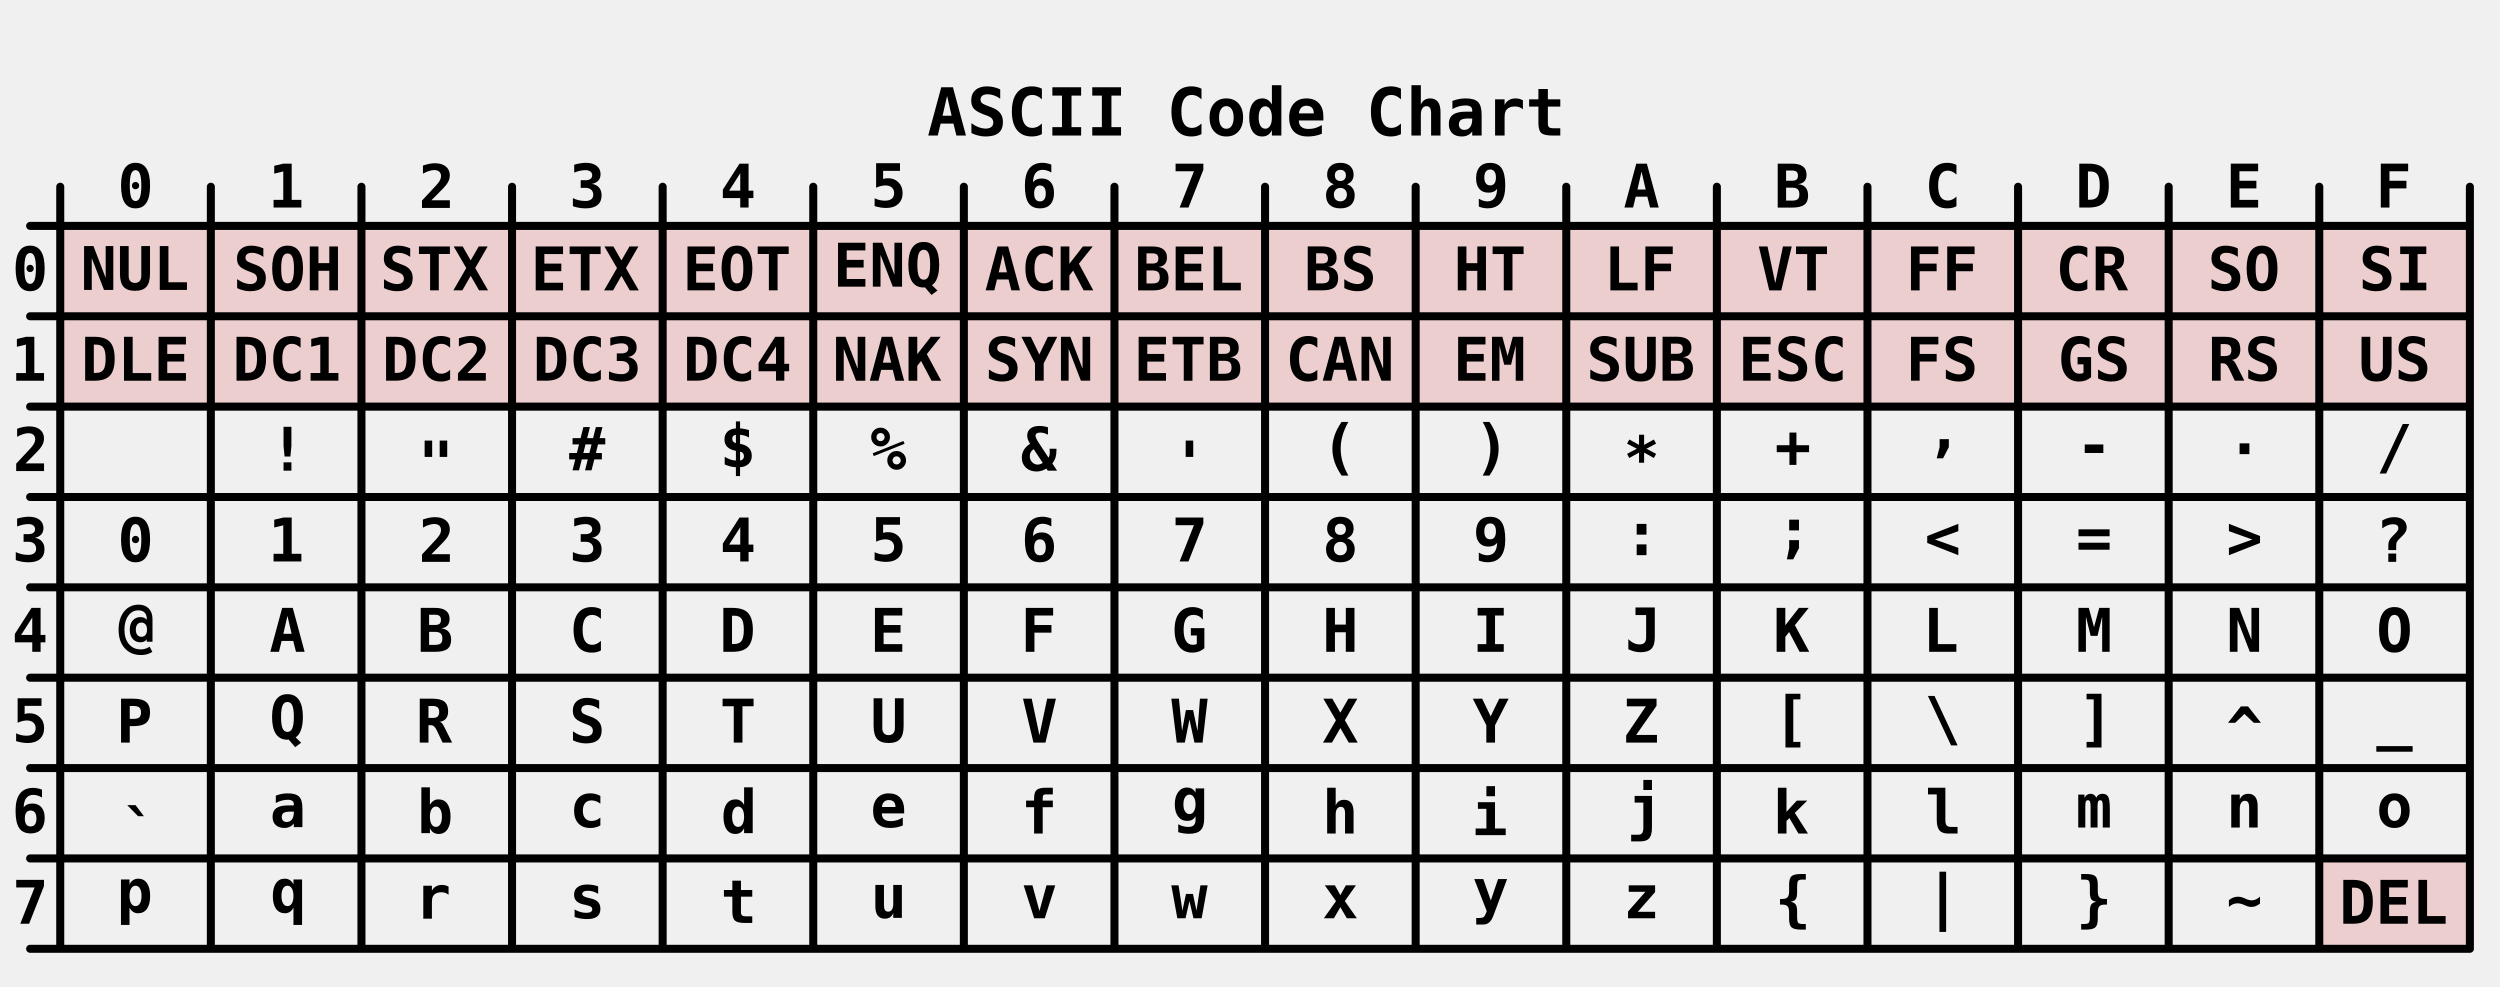
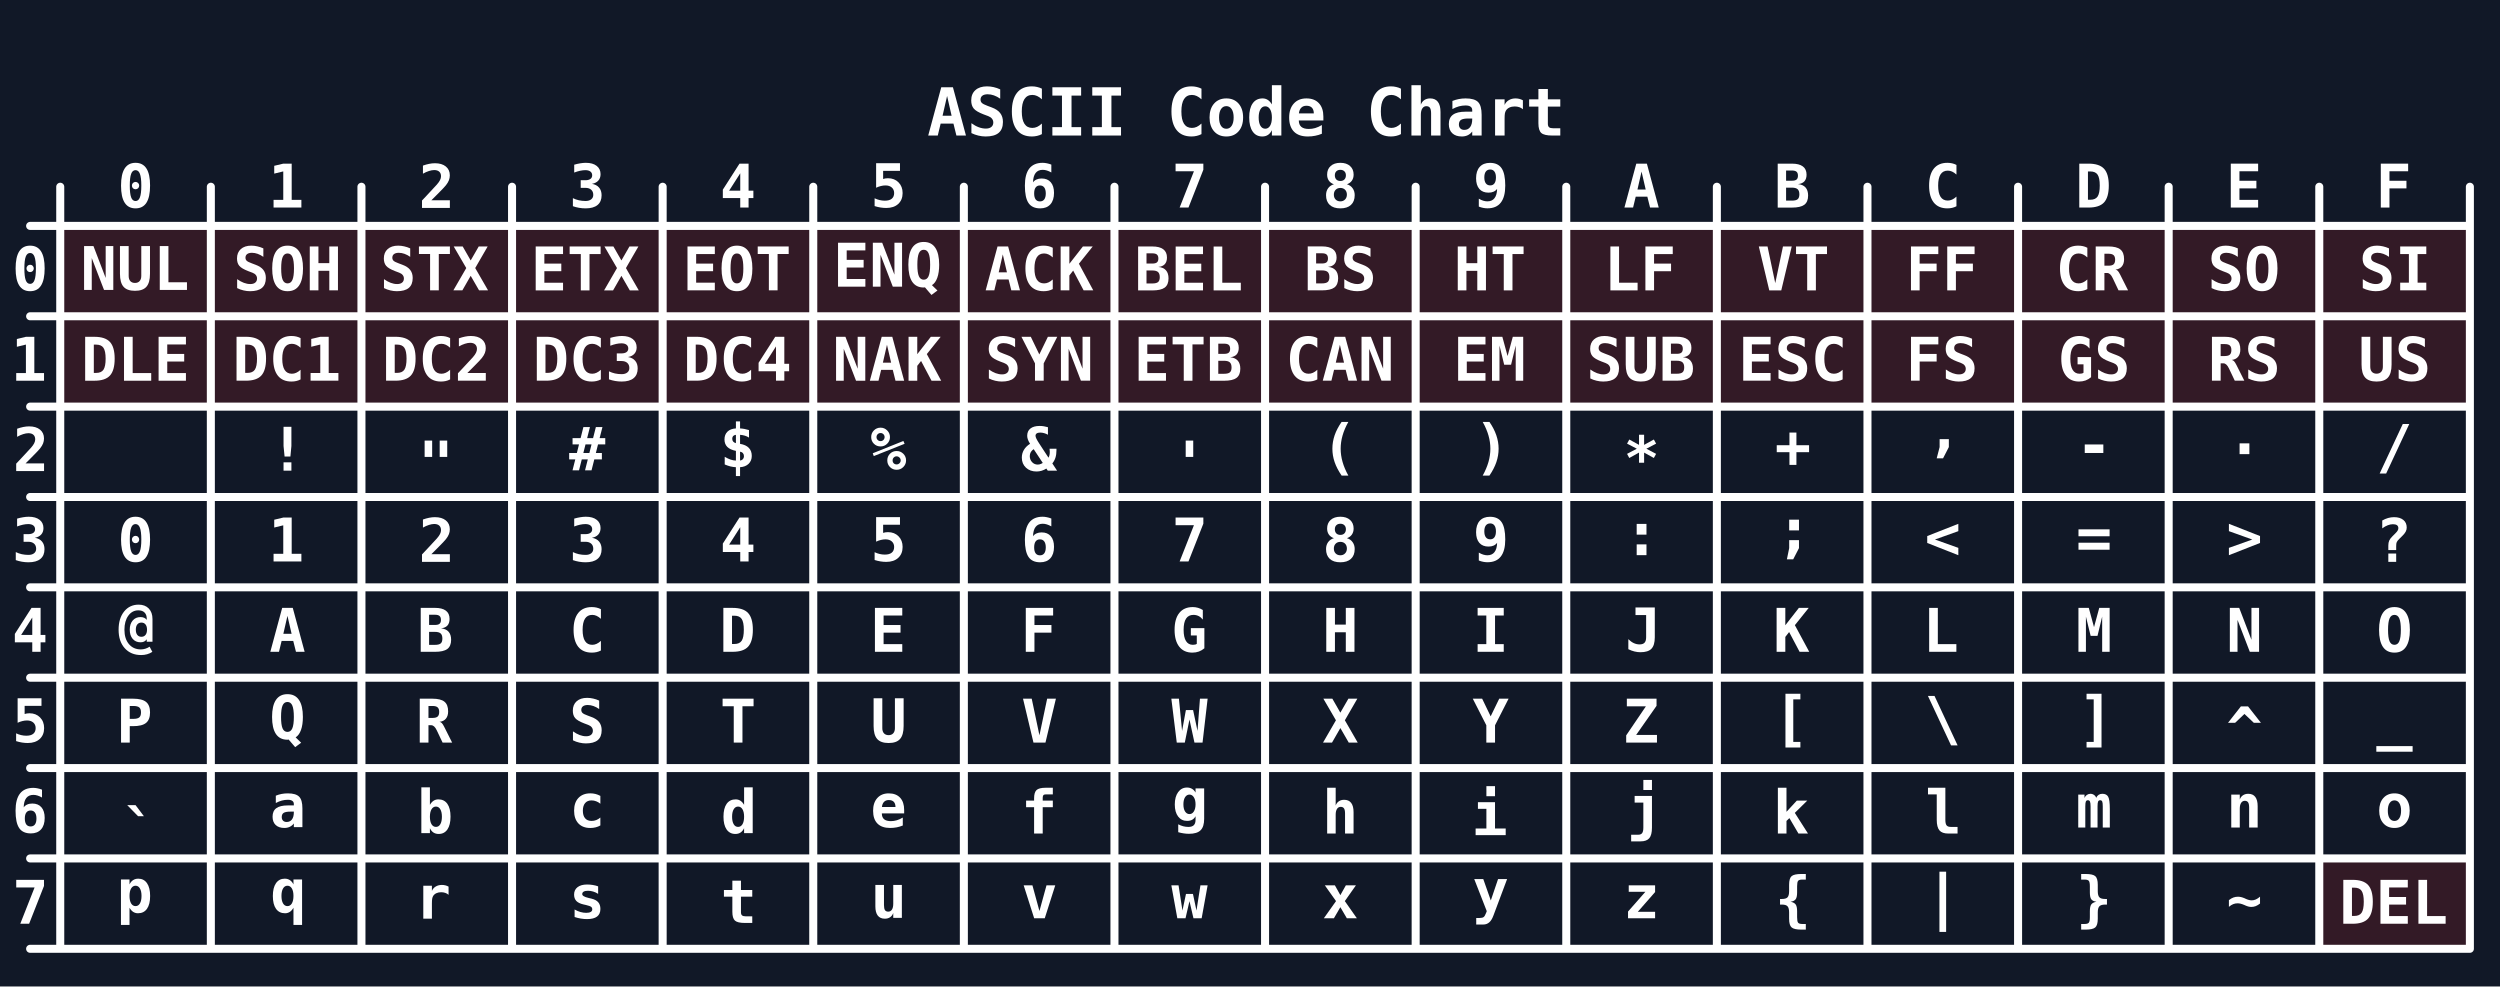
<svg xmlns="http://www.w3.org/2000/svg" version="1.0" width="830" height="327.5" id="svg2">
  <defs id="defs4">
    </defs>
-   <text id="text10" style="font-size:22px;font-style:normal;font-variant:normal;font-weight:bold;font-stretch:normal;text-align:center;line-height:125%;writing-mode:lr-tb;text-anchor:middle;fill:#000000;fill-opacity:1;stroke:none;font-family:DejaVu Sans Mono;-inkscape-font-specification:DejaVu Sans Mono Bold" y="45" x="413.768">ASCII Code Chart</text>
-   <g style="font-size:20px;font-style:normal;font-variant:normal;font-weight:normal;font-stretch:normal;text-anchor:middle;fill:#000000;fill-opacity:1;stroke:none;font-family:DejaVu Sans" id="g3917">
+   <rect id="background" width="830" height="327.5" x="0" y="0" fill="#111827" />
+   <text id="text10" style="font-size:22px;font-style:normal;font-variant:normal;font-weight:bold;font-stretch:normal;text-align:center;line-height:125%;writing-mode:lr-tb;text-anchor:middle;fill:#ffffff;fill-opacity:1;stroke:none;font-family:DejaVu Sans Mono;-inkscape-font-specification:DejaVu Sans Mono Bold" y="45" x="413.768">ASCII Code Chart</text>
+   <g style="font-size:20px;font-style:normal;font-variant:normal;font-weight:normal;font-stretch:normal;text-anchor:middle;fill:#ffffff;fill-opacity:1;stroke:none;font-family:DejaVu Sans" id="g3917">
    <rect style="font-size:20px;font-style:normal;font-variant:normal;font-weight:bold;font-stretch:normal;text-align:center;line-height:125%;writing-mode:lr-tb;text-anchor:middle;opacity:0.169;fill:#da2525;fill-opacity:1;fill-rule:evenodd;stroke:none;font-family:DejaVu Sans Mono;-inkscape-font-specification:DejaVu Sans Mono Bold" id="rect3912" width="50.046" height="30.028" x="769.944" y="284.383" rx="0.164" ry="0.164" />
    <rect style="font-size:20px;font-style:normal;font-variant:normal;font-weight:bold;font-stretch:normal;text-align:center;line-height:125%;writing-mode:lr-tb;text-anchor:middle;opacity:0.169;fill:#da2525;fill-opacity:1;fill-rule:evenodd;stroke:none;font-family:DejaVu Sans Mono;-inkscape-font-specification:DejaVu Sans Mono Bold" id="rect3138" width="800.742" height="59.286" x="19.249" y="74.958" rx="0.164" ry="0.164" />
-     <path d="m 20,62 0,253 M 70,62 70,315 m 50,-253 0,253 m 50,-253 0,253 m 50,-253 0,253 m 50,-253 0,253 m 50,-253 0,253 m 50,-253 0,253 m 50,-253 0,253 m 50,-253 0,253 m 50,-253 0,253 m 50,-253 0,253 m 50,-253 0,253 m 50,-253 0,253 m 50,-253 0,253 m 50,-253 0,253 m 50,-253 0,253 M 10,75 820,75 m -810,30 810,0 m -810,30 810,0 m -810,30 810,0 m -810,30 810,0 m -810,30 810,0 m -810,30 810,0 m -810,30 810,0 m -810,30 810,0" style="font-size:20px;font-style:normal;font-variant:normal;font-weight:bold;font-stretch:normal;text-align:center;line-height:125%;writing-mode:lr-tb;text-anchor:middle;fill:none;stroke:#000000;stroke-width:2pt;stroke-linecap:round;stroke-linejoin:miter;stroke-opacity:1;font-family:DejaVu Sans Mono;-inkscape-font-specification:DejaVu Sans Mono Bold" id="path6" />
+     <path d="m 20,62 0,253 M 70,62 70,315 m 50,-253 0,253 m 50,-253 0,253 m 50,-253 0,253 m 50,-253 0,253 m 50,-253 0,253 m 50,-253 0,253 m 50,-253 0,253 m 50,-253 0,253 m 50,-253 0,253 m 50,-253 0,253 m 50,-253 0,253 m 50,-253 0,253 m 50,-253 0,253 m 50,-253 0,253 m 50,-253 0,253 M 10,75 820,75 m -810,30 810,0 m -810,30 810,0 m -810,30 810,0 m -810,30 810,0 m -810,30 810,0 m -810,30 810,0 m -810,30 810,0 m -810,30 810,0" style="font-size:20px;font-style:normal;font-variant:normal;font-weight:bold;font-stretch:normal;text-align:center;line-height:125%;writing-mode:lr-tb;text-anchor:middle;fill:none;stroke:#ffffff;stroke-width:2pt;stroke-linecap:round;stroke-linejoin:miter;stroke-opacity:1;font-family:DejaVu Sans Mono;-inkscape-font-specification:DejaVu Sans Mono Bold" id="path6" />
    <text x="45" y="68.9" style="font-size:20px;font-style:normal;font-variant:normal;font-weight:bold;font-stretch:normal;text-align:center;line-height:125%;writing-mode:lr-tb;text-anchor:middle;font-family:DejaVu Sans Mono;-inkscape-font-specification:DejaVu Sans Mono Bold" id="text12">0</text>
    <text x="95" y="68.91" style="font-size:20px;font-style:normal;font-variant:normal;font-weight:bold;font-stretch:normal;text-align:center;line-height:125%;writing-mode:lr-tb;text-anchor:middle;font-family:DejaVu Sans Mono;-inkscape-font-specification:DejaVu Sans Mono Bold" id="text14">1</text>
    <text x="145" y="69.042" style="font-size:20px;font-style:normal;font-variant:normal;font-weight:bold;font-stretch:normal;text-align:center;line-height:125%;writing-mode:lr-tb;text-anchor:middle;font-family:DejaVu Sans Mono;-inkscape-font-specification:DejaVu Sans Mono Bold" id="text16">2</text>
    <text x="195" y="68.9" style="font-size:20px;font-style:normal;font-variant:normal;font-weight:bold;font-stretch:normal;text-align:center;line-height:125%;writing-mode:lr-tb;text-anchor:middle;font-family:DejaVu Sans Mono;-inkscape-font-specification:DejaVu Sans Mono Bold" id="text18">3</text>
    <text x="245" y="68.91" style="font-size:20px;font-style:normal;font-variant:normal;font-weight:bold;font-stretch:normal;text-align:center;line-height:125%;writing-mode:lr-tb;text-anchor:middle;font-family:DejaVu Sans Mono;-inkscape-font-specification:DejaVu Sans Mono Bold" id="text20">4</text>
    <text x="295" y="68.768" style="font-size:20px;font-style:normal;font-variant:normal;font-weight:bold;font-stretch:normal;text-align:center;line-height:125%;writing-mode:lr-tb;text-anchor:middle;font-family:DejaVu Sans Mono;-inkscape-font-specification:DejaVu Sans Mono Bold" id="text22">5</text>
    <text x="345" y="68.88" style="font-size:20px;font-style:normal;font-variant:normal;font-weight:bold;font-stretch:normal;text-align:center;line-height:125%;writing-mode:lr-tb;text-anchor:middle;font-family:DejaVu Sans Mono;-inkscape-font-specification:DejaVu Sans Mono Bold" id="text24">6</text>
    <text x="395" y="68.91" style="font-size:20px;font-style:normal;font-variant:normal;font-weight:bold;font-stretch:normal;text-align:center;line-height:125%;writing-mode:lr-tb;text-anchor:middle;font-family:DejaVu Sans Mono;-inkscape-font-specification:DejaVu Sans Mono Bold" id="text26">7</text>
    <text x="445" y="68.9" style="font-size:20px;font-style:normal;font-variant:normal;font-weight:bold;font-stretch:normal;text-align:center;line-height:125%;writing-mode:lr-tb;text-anchor:middle;font-family:DejaVu Sans Mono;-inkscape-font-specification:DejaVu Sans Mono Bold" id="text28">8</text>
    <text x="495" y="68.788" style="font-size:20px;font-style:normal;font-variant:normal;font-weight:bold;font-stretch:normal;text-align:center;line-height:125%;writing-mode:lr-tb;text-anchor:middle;font-family:DejaVu Sans Mono;-inkscape-font-specification:DejaVu Sans Mono Bold" id="text30">9</text>
    <text x="545" y="68.91" style="font-size:20px;font-style:normal;font-variant:normal;font-weight:bold;font-stretch:normal;text-align:center;line-height:125%;writing-mode:lr-tb;text-anchor:middle;font-family:DejaVu Sans Mono;-inkscape-font-specification:DejaVu Sans Mono Bold" id="text32">A</text>
    <text x="595" y="68.92" style="font-size:20px;font-style:normal;font-variant:normal;font-weight:bold;font-stretch:normal;text-align:center;line-height:125%;writing-mode:lr-tb;text-anchor:middle;font-family:DejaVu Sans Mono;-inkscape-font-specification:DejaVu Sans Mono Bold" id="text34">B</text>
    <text x="645" y="68.9" style="font-size:20px;font-style:normal;font-variant:normal;font-weight:bold;font-stretch:normal;text-align:center;line-height:125%;writing-mode:lr-tb;text-anchor:middle;font-family:DejaVu Sans Mono;-inkscape-font-specification:DejaVu Sans Mono Bold" id="text36">C</text>
    <text x="695" y="68.91" style="font-size:20px;font-style:normal;font-variant:normal;font-weight:bold;font-stretch:normal;text-align:center;line-height:125%;writing-mode:lr-tb;text-anchor:middle;font-family:DejaVu Sans Mono;-inkscape-font-specification:DejaVu Sans Mono Bold" id="text38">D</text>
    <text x="745" y="68.91" style="font-size:20px;font-style:normal;font-variant:normal;font-weight:bold;font-stretch:normal;text-align:center;line-height:125%;writing-mode:lr-tb;text-anchor:middle;font-family:DejaVu Sans Mono;-inkscape-font-specification:DejaVu Sans Mono Bold" id="text40">E</text>
    <text x="794.665" y="68.91" style="font-size:20px;font-style:normal;font-variant:normal;font-weight:bold;font-stretch:normal;text-align:center;line-height:125%;writing-mode:lr-tb;text-anchor:middle;font-family:DejaVu Sans Mono;-inkscape-font-specification:DejaVu Sans Mono Bold" id="text42">F</text>
    <text x="10" y="96.4" style="font-size:20px;font-style:normal;font-variant:normal;font-weight:bold;font-stretch:normal;text-align:center;line-height:125%;writing-mode:lr-tb;text-anchor:middle;font-family:DejaVu Sans Mono;-inkscape-font-specification:DejaVu Sans Mono Bold" id="text44">0</text>
    <text x="9.561" y="126.4" style="font-size:20px;font-style:normal;font-variant:normal;font-weight:bold;font-stretch:normal;text-align:center;line-height:125%;writing-mode:lr-tb;text-anchor:middle;font-family:DejaVu Sans Mono;-inkscape-font-specification:DejaVu Sans Mono Bold" id="text46">1</text>
    <text x="10.269" y="156.4" style="font-size:20px;font-style:normal;font-variant:normal;font-weight:bold;font-stretch:normal;text-align:center;line-height:125%;writing-mode:lr-tb;text-anchor:middle;font-family:DejaVu Sans Mono;-inkscape-font-specification:DejaVu Sans Mono Bold" id="text48">2</text>
    <text x="10.039" y="186.4" style="font-size:20px;font-style:normal;font-variant:normal;font-weight:bold;font-stretch:normal;text-align:center;line-height:125%;writing-mode:lr-tb;text-anchor:middle;font-family:DejaVu Sans Mono;-inkscape-font-specification:DejaVu Sans Mono Bold" id="text50">3</text>
    <text x="9.951" y="216.4" style="font-size:20px;font-style:normal;font-variant:normal;font-weight:bold;font-stretch:normal;text-align:center;line-height:125%;writing-mode:lr-tb;text-anchor:middle;font-family:DejaVu Sans Mono;-inkscape-font-specification:DejaVu Sans Mono Bold" id="text52">4</text>
    <text x="9.98" y="246.4" style="font-size:20px;font-style:normal;font-variant:normal;font-weight:bold;font-stretch:normal;text-align:center;line-height:125%;writing-mode:lr-tb;text-anchor:middle;font-family:DejaVu Sans Mono;-inkscape-font-specification:DejaVu Sans Mono Bold" id="text54">5</text>
    <text x="9.902" y="276.4" style="font-size:20px;font-style:normal;font-variant:normal;font-weight:bold;font-stretch:normal;text-align:center;line-height:125%;writing-mode:lr-tb;text-anchor:middle;font-family:DejaVu Sans Mono;-inkscape-font-specification:DejaVu Sans Mono Bold" id="text56">6</text>
    <text x="10.093" y="306.687" style="font-size:20px;font-style:normal;font-variant:normal;font-weight:bold;font-stretch:normal;text-align:center;line-height:125%;writing-mode:lr-tb;text-anchor:middle;font-family:DejaVu Sans Mono;-inkscape-font-specification:DejaVu Sans Mono Bold" id="text58">7</text>
    <text x="44.819" y="96.268" id="text60" style="font-size:20px;font-style:normal;font-variant:normal;font-weight:bold;font-stretch:normal;text-align:center;line-height:125%;writing-mode:lr-tb;text-anchor:middle;font-family:DejaVu Sans Mono;-inkscape-font-specification:DejaVu Sans Mono Bold">NUL</text>
    <text x="95.479" y="96.4" id="text62" style="font-size:20px;font-style:normal;font-variant:normal;font-weight:bold;font-stretch:normal;text-align:center;line-height:125%;writing-mode:lr-tb;text-anchor:middle;font-family:DejaVu Sans Mono;-inkscape-font-specification:DejaVu Sans Mono Bold">SOH</text>
    <text x="144.233" y="96.4" id="text64" style="font-size:20px;font-style:normal;font-variant:normal;font-weight:bold;font-stretch:normal;text-align:center;line-height:125%;writing-mode:lr-tb;text-anchor:middle;font-family:DejaVu Sans Mono;-inkscape-font-specification:DejaVu Sans Mono Bold">STX</text>
    <text x="194.272" y="96.41" id="text66" style="font-size:20px;font-style:normal;font-variant:normal;font-weight:bold;font-stretch:normal;text-align:center;line-height:125%;writing-mode:lr-tb;text-anchor:middle;font-family:DejaVu Sans Mono;-inkscape-font-specification:DejaVu Sans Mono Bold">ETX</text>
    <text x="244.668" y="96.4" id="text68" style="font-size:20px;font-style:normal;font-variant:normal;font-weight:bold;font-stretch:normal;text-align:center;line-height:125%;writing-mode:lr-tb;text-anchor:middle;font-family:DejaVu Sans Mono;-inkscape-font-specification:DejaVu Sans Mono Bold">EOT</text>
    <text x="294.648" y="95.17" id="text70" style="font-size:20px;font-style:normal;font-variant:normal;font-weight:bold;font-stretch:normal;text-align:center;line-height:125%;writing-mode:lr-tb;text-anchor:middle;font-family:DejaVu Sans Mono;-inkscape-font-specification:DejaVu Sans Mono Bold">ENQ</text>
    <text x="344.976" y="96.4" id="text72" style="font-size:20px;font-style:normal;font-variant:normal;font-weight:bold;font-stretch:normal;text-align:center;line-height:125%;writing-mode:lr-tb;text-anchor:middle;font-family:DejaVu Sans Mono;-inkscape-font-specification:DejaVu Sans Mono Bold">ACK</text>
    <text x="394.697" y="96.42" id="text74" style="font-size:20px;font-style:normal;font-variant:normal;font-weight:bold;font-stretch:normal;text-align:center;line-height:125%;writing-mode:lr-tb;text-anchor:middle;font-family:DejaVu Sans Mono;-inkscape-font-specification:DejaVu Sans Mono Bold">BEL</text>
    <text x="444.99" y="96.4" id="text76" style="font-size:20px;font-style:normal;font-variant:normal;font-weight:bold;font-stretch:normal;text-align:center;line-height:125%;writing-mode:lr-tb;text-anchor:middle;font-family:DejaVu Sans Mono;-inkscape-font-specification:DejaVu Sans Mono Bold">BS</text>
    <text x="494.673" y="96.41" id="text78" style="font-size:20px;font-style:normal;font-variant:normal;font-weight:bold;font-stretch:normal;text-align:center;line-height:125%;writing-mode:lr-tb;text-anchor:middle;font-family:DejaVu Sans Mono;-inkscape-font-specification:DejaVu Sans Mono Bold">HT</text>
    <text x="544.492" y="96.41" id="text80" style="font-size:20px;font-style:normal;font-variant:normal;font-weight:bold;font-stretch:normal;text-align:center;line-height:125%;writing-mode:lr-tb;text-anchor:middle;font-family:DejaVu Sans Mono;-inkscape-font-specification:DejaVu Sans Mono Bold">LF</text>
    <text x="595.41" y="96.41" id="text82" style="font-size:20px;font-style:normal;font-variant:normal;font-weight:bold;font-stretch:normal;text-align:center;line-height:125%;writing-mode:lr-tb;text-anchor:middle;font-family:DejaVu Sans Mono;-inkscape-font-specification:DejaVu Sans Mono Bold">VT</text>
    <text x="644.702" y="96.41" id="text84" style="font-size:20px;font-style:normal;font-variant:normal;font-weight:bold;font-stretch:normal;text-align:center;line-height:125%;writing-mode:lr-tb;text-anchor:middle;font-family:DejaVu Sans Mono;-inkscape-font-specification:DejaVu Sans Mono Bold">FF</text>
    <text x="694.478" y="96.4" id="text86" style="font-size:20px;font-style:normal;font-variant:normal;font-weight:bold;font-stretch:normal;text-align:center;line-height:125%;writing-mode:lr-tb;text-anchor:middle;font-family:DejaVu Sans Mono;-inkscape-font-specification:DejaVu Sans Mono Bold">CR</text>
    <text x="744.98" y="96.4" id="text88" style="font-size:20px;font-style:normal;font-variant:normal;font-weight:bold;font-stretch:normal;text-align:center;line-height:125%;writing-mode:lr-tb;text-anchor:middle;font-family:DejaVu Sans Mono;-inkscape-font-specification:DejaVu Sans Mono Bold">SO</text>
    <text x="795.173" y="96.4" id="text90" style="font-size:20px;font-style:normal;font-variant:normal;font-weight:bold;font-stretch:normal;text-align:center;line-height:125%;writing-mode:lr-tb;text-anchor:middle;font-family:DejaVu Sans Mono;-inkscape-font-specification:DejaVu Sans Mono Bold">SI</text>
    <text x="44.99" y="126.4" id="text92" style="font-size:20px;font-style:normal;font-variant:normal;font-weight:bold;font-stretch:normal;text-align:center;line-height:125%;writing-mode:lr-tb;text-anchor:middle;font-family:DejaVu Sans Mono;-inkscape-font-specification:DejaVu Sans Mono Bold">DLE</text>
    <text x="95.249" y="126.39" id="text94" style="font-size:20px;font-style:normal;font-variant:normal;font-weight:bold;font-stretch:normal;text-align:center;line-height:125%;writing-mode:lr-tb;text-anchor:middle;font-family:DejaVu Sans Mono;-inkscape-font-specification:DejaVu Sans Mono Bold">DC1</text>
    <text x="144.893" y="126.39" id="text96" style="font-size:20px;font-style:normal;font-variant:normal;font-weight:bold;font-stretch:normal;text-align:center;line-height:125%;writing-mode:lr-tb;text-anchor:middle;font-family:DejaVu Sans Mono;-inkscape-font-specification:DejaVu Sans Mono Bold">DC2</text>
    <text x="194.941" y="126.39" id="text98" style="font-size:20px;font-style:normal;font-variant:normal;font-weight:bold;font-stretch:normal;text-align:center;line-height:125%;writing-mode:lr-tb;text-anchor:middle;font-family:DejaVu Sans Mono;-inkscape-font-specification:DejaVu Sans Mono Bold">DC3</text>
    <text x="244.829" y="126.39" id="text100" style="font-size:20px;font-style:normal;font-variant:normal;font-weight:bold;font-stretch:normal;text-align:center;line-height:125%;writing-mode:lr-tb;text-anchor:middle;font-family:DejaVu Sans Mono;-inkscape-font-specification:DejaVu Sans Mono Bold">DC4</text>
    <text x="294.478" y="126.4" id="text102" style="font-size:20px;font-style:normal;font-variant:normal;font-weight:bold;font-stretch:normal;text-align:center;line-height:125%;writing-mode:lr-tb;text-anchor:middle;font-family:DejaVu Sans Mono;-inkscape-font-specification:DejaVu Sans Mono Bold">NAK</text>
    <text x="345.059" y="126.39" id="text104" style="font-size:20px;font-style:normal;font-variant:normal;font-weight:bold;font-stretch:normal;text-align:center;line-height:125%;writing-mode:lr-tb;text-anchor:middle;font-family:DejaVu Sans Mono;-inkscape-font-specification:DejaVu Sans Mono Bold">SYN</text>
    <text x="394.448" y="126.41" id="text106" style="font-size:20px;font-style:normal;font-variant:normal;font-weight:bold;font-stretch:normal;text-align:center;line-height:125%;writing-mode:lr-tb;text-anchor:middle;font-family:DejaVu Sans Mono;-inkscape-font-specification:DejaVu Sans Mono Bold">ETB</text>
    <text x="444.849" y="126.39" id="text108" style="font-size:20px;font-style:normal;font-variant:normal;font-weight:bold;font-stretch:normal;text-align:center;line-height:125%;writing-mode:lr-tb;text-anchor:middle;font-family:DejaVu Sans Mono;-inkscape-font-specification:DejaVu Sans Mono Bold">CAN</text>
    <text x="494.502" y="126.4" id="text110" style="font-size:20px;font-style:normal;font-variant:normal;font-weight:bold;font-stretch:normal;text-align:center;line-height:125%;writing-mode:lr-tb;text-anchor:middle;font-family:DejaVu Sans Mono;-inkscape-font-specification:DejaVu Sans Mono Bold">EM</text>
    <text x="544.731" y="126.39" id="text112" style="font-size:20px;font-style:normal;font-variant:normal;font-weight:bold;font-stretch:normal;text-align:center;line-height:125%;writing-mode:lr-tb;text-anchor:middle;font-family:DejaVu Sans Mono;-inkscape-font-specification:DejaVu Sans Mono Bold">SUB</text>
    <text x="595.171" y="126.39" id="text114" style="font-size:20px;font-style:normal;font-variant:normal;font-weight:bold;font-stretch:normal;text-align:center;line-height:125%;writing-mode:lr-tb;text-anchor:middle;font-family:DejaVu Sans Mono;-inkscape-font-specification:DejaVu Sans Mono Bold">ESC</text>
    <text x="644.712" y="126.39" id="text116" style="font-size:20px;font-style:normal;font-variant:normal;font-weight:bold;font-stretch:normal;text-align:center;line-height:125%;writing-mode:lr-tb;text-anchor:middle;font-family:DejaVu Sans Mono;-inkscape-font-specification:DejaVu Sans Mono Bold">FS</text>
    <text x="695.249" y="126.39" id="text118" style="font-size:20px;font-style:normal;font-variant:normal;font-weight:bold;font-stretch:normal;text-align:center;line-height:125%;writing-mode:lr-tb;text-anchor:middle;font-family:DejaVu Sans Mono;-inkscape-font-specification:DejaVu Sans Mono Bold">GS</text>
    <text x="745.112" y="126.39" id="text120" style="font-size:20px;font-style:normal;font-variant:normal;font-weight:bold;font-stretch:normal;text-align:center;line-height:125%;writing-mode:lr-tb;text-anchor:middle;font-family:DejaVu Sans Mono;-inkscape-font-specification:DejaVu Sans Mono Bold">RS</text>
    <text x="795.046" y="126.39" id="text122" style="font-size:20px;font-style:normal;font-variant:normal;font-weight:bold;font-stretch:normal;text-align:center;line-height:125%;writing-mode:lr-tb;text-anchor:middle;font-family:DejaVu Sans Mono;-inkscape-font-specification:DejaVu Sans Mono Bold">US</text>
    <text x="95.439" y="156.268" id="text126" style="font-size:20px;font-style:normal;font-variant:normal;font-weight:bold;font-stretch:normal;text-align:center;line-height:125%;writing-mode:lr-tb;text-anchor:middle;font-family:DejaVu Sans Mono;-inkscape-font-specification:DejaVu Sans Mono Bold">!</text>
    <text x="144.746" y="160.848" id="text128" style="font-size:20px;font-style:normal;font-variant:normal;font-weight:bold;font-stretch:normal;text-align:center;line-height:125%;writing-mode:lr-tb;text-anchor:middle;font-family:DejaVu Sans Mono;-inkscape-font-specification:DejaVu Sans Mono Bold">"</text>
    <text x="194.971" y="156.156" id="text130" style="font-size:20px;font-style:normal;font-variant:normal;font-weight:bold;font-stretch:normal;text-align:center;line-height:125%;writing-mode:lr-tb;text-anchor:middle;font-family:DejaVu Sans Mono;-inkscape-font-specification:DejaVu Sans Mono Bold">#</text>
    <text x="244.937" y="155.106" id="text132" style="font-size:20px;font-style:normal;font-variant:normal;font-weight:bold;font-stretch:normal;text-align:center;line-height:125%;writing-mode:lr-tb;text-anchor:middle;font-family:DejaVu Sans Mono;-inkscape-font-specification:DejaVu Sans Mono Bold">$</text>
    <text x="294.927" y="155.97" id="text134" style="font-size:20px;font-style:normal;font-variant:normal;font-weight:bold;font-stretch:normal;text-align:center;line-height:125%;writing-mode:lr-tb;text-anchor:middle;font-family:DejaVu Sans Mono;-inkscape-font-specification:DejaVu Sans Mono Bold">%</text>
    <text x="344.907" y="156.258" id="text136" style="font-size:20px;font-style:normal;font-variant:normal;font-weight:bold;font-stretch:normal;text-align:center;line-height:125%;writing-mode:lr-tb;text-anchor:middle;font-family:DejaVu Sans Mono;-inkscape-font-specification:DejaVu Sans Mono Bold">&amp;</text>
    <text x="394.922" y="160.848" id="text138" style="font-size:20px;font-style:normal;font-variant:normal;font-weight:bold;font-stretch:normal;text-align:center;line-height:125%;writing-mode:lr-tb;text-anchor:middle;font-family:DejaVu Sans Mono;-inkscape-font-specification:DejaVu Sans Mono Bold">'</text>
    <text x="444.639" y="155.248" id="text140" style="font-size:20px;font-style:normal;font-variant:normal;font-weight:bold;font-stretch:normal;text-align:center;line-height:125%;writing-mode:lr-tb;text-anchor:middle;font-family:DejaVu Sans Mono;-inkscape-font-specification:DejaVu Sans Mono Bold">(</text>
    <text x="495.264" y="155.248" id="text142" style="font-size:20px;font-style:normal;font-variant:normal;font-weight:bold;font-stretch:normal;text-align:center;line-height:125%;writing-mode:lr-tb;text-anchor:middle;font-family:DejaVu Sans Mono;-inkscape-font-specification:DejaVu Sans Mono Bold">)</text>
    <text x="545.02" y="159.178" id="text144" style="font-size:20px;font-style:normal;font-variant:normal;font-weight:bold;font-stretch:normal;text-align:center;line-height:125%;writing-mode:lr-tb;text-anchor:middle;font-family:DejaVu Sans Mono;-inkscape-font-specification:DejaVu Sans Mono Bold">*</text>
    <text x="595.259" y="155.248" id="text146" style="font-size:20px;font-style:normal;font-variant:normal;font-weight:bold;font-stretch:normal;text-align:center;line-height:125%;writing-mode:lr-tb;text-anchor:middle;font-family:DejaVu Sans Mono;-inkscape-font-specification:DejaVu Sans Mono Bold">+</text>
    <text x="645.474" y="149.369" id="text148" style="font-size:20px;font-style:normal;font-variant:normal;font-weight:bold;font-stretch:normal;text-align:center;line-height:125%;writing-mode:lr-tb;text-anchor:middle;font-family:DejaVu Sans Mono;-inkscape-font-specification:DejaVu Sans Mono Bold">,</text>
    <text x="695.22" y="154.735" id="text150" style="font-size:20px;font-style:normal;font-variant:normal;font-weight:bold;font-stretch:normal;text-align:center;line-height:125%;writing-mode:lr-tb;text-anchor:middle;font-family:DejaVu Sans Mono;-inkscape-font-specification:DejaVu Sans Mono Bold">-</text>
    <text x="745.171" y="150.77" id="text152" style="font-size:20px;font-style:normal;font-variant:normal;font-weight:bold;font-stretch:normal;text-align:center;line-height:125%;writing-mode:lr-tb;text-anchor:middle;font-family:DejaVu Sans Mono;-inkscape-font-specification:DejaVu Sans Mono Bold">.</text>
    <text x="794.963" y="155.34" id="text154" style="font-size:20px;font-style:normal;font-variant:normal;font-weight:bold;font-stretch:normal;text-align:center;line-height:125%;writing-mode:lr-tb;text-anchor:middle;font-family:DejaVu Sans Mono;-inkscape-font-specification:DejaVu Sans Mono Bold">/</text>
    <text x="45" y="186.4" id="text156" style="font-size:20px;font-style:normal;font-variant:normal;font-weight:bold;font-stretch:normal;text-align:center;line-height:125%;writing-mode:lr-tb;text-anchor:middle;font-family:DejaVu Sans Mono;-inkscape-font-specification:DejaVu Sans Mono Bold">0</text>
    <text x="95" y="186.41" id="text158" style="font-size:20px;font-style:normal;font-variant:normal;font-weight:bold;font-stretch:normal;text-align:center;line-height:125%;writing-mode:lr-tb;text-anchor:middle;font-family:DejaVu Sans Mono;-inkscape-font-specification:DejaVu Sans Mono Bold">1</text>
    <text x="145" y="186.542" id="text160" style="font-size:20px;font-style:normal;font-variant:normal;font-weight:bold;font-stretch:normal;text-align:center;line-height:125%;writing-mode:lr-tb;text-anchor:middle;font-family:DejaVu Sans Mono;-inkscape-font-specification:DejaVu Sans Mono Bold">2</text>
    <text x="195" y="186.4" id="text162" style="font-size:20px;font-style:normal;font-variant:normal;font-weight:bold;font-stretch:normal;text-align:center;line-height:125%;writing-mode:lr-tb;text-anchor:middle;font-family:DejaVu Sans Mono;-inkscape-font-specification:DejaVu Sans Mono Bold">3</text>
    <text x="245" y="186.41" id="text164" style="font-size:20px;font-style:normal;font-variant:normal;font-weight:bold;font-stretch:normal;text-align:center;line-height:125%;writing-mode:lr-tb;text-anchor:middle;font-family:DejaVu Sans Mono;-inkscape-font-specification:DejaVu Sans Mono Bold">4</text>
    <text x="295" y="186.268" id="text166" style="font-size:20px;font-style:normal;font-variant:normal;font-weight:bold;font-stretch:normal;text-align:center;line-height:125%;writing-mode:lr-tb;text-anchor:middle;font-family:DejaVu Sans Mono;-inkscape-font-specification:DejaVu Sans Mono Bold">5</text>
    <text x="345" y="186.38" id="text168" style="font-size:20px;font-style:normal;font-variant:normal;font-weight:bold;font-stretch:normal;text-align:center;line-height:125%;writing-mode:lr-tb;text-anchor:middle;font-family:DejaVu Sans Mono;-inkscape-font-specification:DejaVu Sans Mono Bold">6</text>
    <text x="395" y="186.41" id="text170" style="font-size:20px;font-style:normal;font-variant:normal;font-weight:bold;font-stretch:normal;text-align:center;line-height:125%;writing-mode:lr-tb;text-anchor:middle;font-family:DejaVu Sans Mono;-inkscape-font-specification:DejaVu Sans Mono Bold">7</text>
    <text x="445" y="186.4" id="text172" style="font-size:20px;font-style:normal;font-variant:normal;font-weight:bold;font-stretch:normal;text-align:center;line-height:125%;writing-mode:lr-tb;text-anchor:middle;font-family:DejaVu Sans Mono;-inkscape-font-specification:DejaVu Sans Mono Bold">8</text>
    <text x="495" y="186.288" id="text174" style="font-size:20px;font-style:normal;font-variant:normal;font-weight:bold;font-stretch:normal;text-align:center;line-height:125%;writing-mode:lr-tb;text-anchor:middle;font-family:DejaVu Sans Mono;-inkscape-font-specification:DejaVu Sans Mono Bold">9</text>
    <text x="545.01" y="184.31" id="text176" style="font-size:20px;font-style:normal;font-variant:normal;font-weight:bold;font-stretch:normal;text-align:center;line-height:125%;writing-mode:lr-tb;text-anchor:middle;font-family:DejaVu Sans Mono;-inkscape-font-specification:DejaVu Sans Mono Bold">:</text>
    <text x="595.64" y="182.909" id="text178" style="font-size:20px;font-style:normal;font-variant:normal;font-weight:bold;font-stretch:normal;text-align:center;line-height:125%;writing-mode:lr-tb;text-anchor:middle;font-family:DejaVu Sans Mono;-inkscape-font-specification:DejaVu Sans Mono Bold">;</text>
    <text x="645" y="185.394" id="text180" style="font-size:20px;font-style:normal;font-variant:normal;font-weight:bold;font-stretch:normal;text-align:center;line-height:125%;writing-mode:lr-tb;text-anchor:middle;font-family:DejaVu Sans Mono;-inkscape-font-specification:DejaVu Sans Mono Bold">&lt;</text>
    <text x="695.22" y="185.379" id="text182" style="font-size:20px;font-style:normal;font-variant:normal;font-weight:bold;font-stretch:normal;text-align:center;line-height:125%;writing-mode:lr-tb;text-anchor:middle;font-family:DejaVu Sans Mono;-inkscape-font-specification:DejaVu Sans Mono Bold">=</text>
    <text x="745.161" y="185.394" id="text184" style="font-size:20px;font-style:normal;font-variant:normal;font-weight:bold;font-stretch:normal;text-align:center;line-height:125%;writing-mode:lr-tb;text-anchor:middle;font-family:DejaVu Sans Mono;-inkscape-font-specification:DejaVu Sans Mono Bold">&gt;</text>
    <text x="794.645" y="186.542" id="text186" style="font-size:20px;font-style:normal;font-variant:normal;font-weight:bold;font-stretch:normal;text-align:center;line-height:125%;writing-mode:lr-tb;text-anchor:middle;font-family:DejaVu Sans Mono;-inkscape-font-specification:DejaVu Sans Mono Bold">?</text>
    <text x="45.332" y="214.364" id="text188" style="font-size:20px;font-style:normal;font-variant:normal;font-weight:bold;font-stretch:normal;text-align:center;line-height:125%;writing-mode:lr-tb;text-anchor:middle;font-family:DejaVu Sans Mono;-inkscape-font-specification:DejaVu Sans Mono Bold">@</text>
    <text x="95.439" y="216.4" id="text190" style="font-size:20px;font-style:normal;font-variant:normal;font-weight:bold;font-stretch:normal;text-align:center;line-height:125%;writing-mode:lr-tb;text-anchor:middle;font-family:DejaVu Sans Mono;-inkscape-font-specification:DejaVu Sans Mono Bold">A</text>
    <text x="144.482" y="216.41" id="text192" style="font-size:20px;font-style:normal;font-variant:normal;font-weight:bold;font-stretch:normal;text-align:center;line-height:125%;writing-mode:lr-tb;text-anchor:middle;font-family:DejaVu Sans Mono;-inkscape-font-specification:DejaVu Sans Mono Bold">B</text>
    <text x="194.961" y="216.39" id="text194" style="font-size:20px;font-style:normal;font-variant:normal;font-weight:bold;font-stretch:normal;text-align:center;line-height:125%;writing-mode:lr-tb;text-anchor:middle;font-family:DejaVu Sans Mono;-inkscape-font-specification:DejaVu Sans Mono Bold">C</text>
    <text x="244.829" y="216.4" id="text196" style="font-size:20px;font-style:normal;font-variant:normal;font-weight:bold;font-stretch:normal;text-align:center;line-height:125%;writing-mode:lr-tb;text-anchor:middle;font-family:DejaVu Sans Mono;-inkscape-font-specification:DejaVu Sans Mono Bold">D</text>
    <text x="294.858" y="216.4" id="text198" style="font-size:20px;font-style:normal;font-variant:normal;font-weight:bold;font-stretch:normal;text-align:center;line-height:125%;writing-mode:lr-tb;text-anchor:middle;font-family:DejaVu Sans Mono;-inkscape-font-specification:DejaVu Sans Mono Bold">E</text>
    <text x="344.8" y="216.4" id="text200" style="font-size:20px;font-style:normal;font-variant:normal;font-weight:bold;font-stretch:normal;text-align:center;line-height:125%;writing-mode:lr-tb;text-anchor:middle;font-family:DejaVu Sans Mono;-inkscape-font-specification:DejaVu Sans Mono Bold">F</text>
    <text x="394.839" y="216.39" id="text202" style="font-size:20px;font-style:normal;font-variant:normal;font-weight:bold;font-stretch:normal;text-align:center;line-height:125%;writing-mode:lr-tb;text-anchor:middle;font-family:DejaVu Sans Mono;-inkscape-font-specification:DejaVu Sans Mono Bold">G</text>
    <text x="445" y="216.4" id="text204" style="font-size:20px;font-style:normal;font-variant:normal;font-weight:bold;font-stretch:normal;text-align:center;line-height:125%;writing-mode:lr-tb;text-anchor:middle;font-family:DejaVu Sans Mono;-inkscape-font-specification:DejaVu Sans Mono Bold">H</text>
    <text x="494.902" y="216.4" id="text206" style="font-size:20px;font-style:normal;font-variant:normal;font-weight:bold;font-stretch:normal;text-align:center;line-height:125%;writing-mode:lr-tb;text-anchor:middle;font-family:DejaVu Sans Mono;-inkscape-font-specification:DejaVu Sans Mono Bold">I</text>
    <text x="545.566" y="216.258" id="text208" style="font-size:20px;font-style:normal;font-variant:normal;font-weight:bold;font-stretch:normal;text-align:center;line-height:125%;writing-mode:lr-tb;text-anchor:middle;font-family:DejaVu Sans Mono;-inkscape-font-specification:DejaVu Sans Mono Bold">J</text>
    <text x="594.717" y="216.4" id="text210" style="font-size:20px;font-style:normal;font-variant:normal;font-weight:bold;font-stretch:normal;text-align:center;line-height:125%;writing-mode:lr-tb;text-anchor:middle;font-family:DejaVu Sans Mono;-inkscape-font-specification:DejaVu Sans Mono Bold">K</text>
    <text x="644.302" y="216.4" id="text212" style="font-size:20px;font-style:normal;font-variant:normal;font-weight:bold;font-stretch:normal;text-align:center;line-height:125%;writing-mode:lr-tb;text-anchor:middle;font-family:DejaVu Sans Mono;-inkscape-font-specification:DejaVu Sans Mono Bold">L</text>
    <text x="695.22" y="216.4" id="text214" style="font-size:20px;font-style:normal;font-variant:normal;font-weight:bold;font-stretch:normal;text-align:center;line-height:125%;writing-mode:lr-tb;text-anchor:middle;font-family:DejaVu Sans Mono;-inkscape-font-specification:DejaVu Sans Mono Bold">M</text>
    <text x="745.171" y="216.4" id="text216" style="font-size:20px;font-style:normal;font-variant:normal;font-weight:bold;font-stretch:normal;text-align:center;line-height:125%;writing-mode:lr-tb;text-anchor:middle;font-family:DejaVu Sans Mono;-inkscape-font-specification:DejaVu Sans Mono Bold">N</text>
    <text x="794.963" y="216.39" id="text218" style="font-size:20px;font-style:normal;font-variant:normal;font-weight:bold;font-stretch:normal;text-align:center;line-height:125%;writing-mode:lr-tb;text-anchor:middle;font-family:DejaVu Sans Mono;-inkscape-font-specification:DejaVu Sans Mono Bold">O</text>
    <text x="44.629" y="246.542" id="text220" style="font-size:20px;font-style:normal;font-variant:normal;font-weight:bold;font-stretch:normal;text-align:center;line-height:125%;writing-mode:lr-tb;text-anchor:middle;font-family:DejaVu Sans Mono;-inkscape-font-specification:DejaVu Sans Mono Bold">P</text>
    <text x="95.439" y="245.301" id="text222" style="font-size:20px;font-style:normal;font-variant:normal;font-weight:bold;font-stretch:normal;text-align:center;line-height:125%;writing-mode:lr-tb;text-anchor:middle;font-family:DejaVu Sans Mono;-inkscape-font-specification:DejaVu Sans Mono Bold">Q</text>
    <text x="144.082" y="246.542" id="text224" style="font-size:20px;font-style:normal;font-variant:normal;font-weight:bold;font-stretch:normal;text-align:center;line-height:125%;writing-mode:lr-tb;text-anchor:middle;font-family:DejaVu Sans Mono;-inkscape-font-specification:DejaVu Sans Mono Bold">R</text>
    <text x="194.932" y="246.532" id="text226" style="font-size:20px;font-style:normal;font-variant:normal;font-weight:bold;font-stretch:normal;text-align:center;line-height:125%;writing-mode:lr-tb;text-anchor:middle;font-family:DejaVu Sans Mono;-inkscape-font-specification:DejaVu Sans Mono Bold">S</text>
    <text x="245.049" y="246.542" id="text228" style="font-size:20px;font-style:normal;font-variant:normal;font-weight:bold;font-stretch:normal;text-align:center;line-height:125%;writing-mode:lr-tb;text-anchor:middle;font-family:DejaVu Sans Mono;-inkscape-font-specification:DejaVu Sans Mono Bold">T</text>
    <text x="295.024" y="246.4" id="text230" style="font-size:20px;font-style:normal;font-variant:normal;font-weight:bold;font-stretch:normal;text-align:center;line-height:125%;writing-mode:lr-tb;text-anchor:middle;font-family:DejaVu Sans Mono;-inkscape-font-specification:DejaVu Sans Mono Bold">U</text>
    <text x="345.098" y="246.542" id="text232" style="font-size:20px;font-style:normal;font-variant:normal;font-weight:bold;font-stretch:normal;text-align:center;line-height:125%;writing-mode:lr-tb;text-anchor:middle;font-family:DejaVu Sans Mono;-inkscape-font-specification:DejaVu Sans Mono Bold">V</text>
    <text x="394.907" y="246.542" id="text234" style="font-size:20px;font-style:normal;font-variant:normal;font-weight:bold;font-stretch:normal;text-align:center;line-height:125%;writing-mode:lr-tb;text-anchor:middle;font-family:DejaVu Sans Mono;-inkscape-font-specification:DejaVu Sans Mono Bold">W</text>
    <text x="445" y="246.542" id="text236" style="font-size:20px;font-style:normal;font-variant:normal;font-weight:bold;font-stretch:normal;text-align:center;line-height:125%;writing-mode:lr-tb;text-anchor:middle;font-family:DejaVu Sans Mono;-inkscape-font-specification:DejaVu Sans Mono Bold">X</text>
    <text x="494.902" y="246.542" id="text238" style="font-size:20px;font-style:normal;font-variant:normal;font-weight:bold;font-stretch:normal;text-align:center;line-height:125%;writing-mode:lr-tb;text-anchor:middle;font-family:DejaVu Sans Mono;-inkscape-font-specification:DejaVu Sans Mono Bold">Y</text>
    <text x="544.79" y="246.542" id="text240" style="font-size:20px;font-style:normal;font-variant:normal;font-weight:bold;font-stretch:normal;text-align:center;line-height:125%;writing-mode:lr-tb;text-anchor:middle;font-family:DejaVu Sans Mono;-inkscape-font-specification:DejaVu Sans Mono Bold">Z</text>
    <text x="594.668" y="245.531" id="text242" style="font-size:20px;font-style:normal;font-variant:normal;font-weight:bold;font-stretch:normal;text-align:center;line-height:125%;writing-mode:lr-tb;text-anchor:middle;font-family:DejaVu Sans Mono;-inkscape-font-specification:DejaVu Sans Mono Bold">[</text>
    <text x="645.01" y="245.614" id="text244" style="font-size:20px;font-style:normal;font-variant:normal;font-weight:bold;font-stretch:normal;text-align:center;line-height:125%;writing-mode:lr-tb;text-anchor:middle;font-family:DejaVu Sans Mono;-inkscape-font-specification:DejaVu Sans Mono Bold">\</text>
    <text x="695.801" y="245.531" id="text246" style="font-size:20px;font-style:normal;font-variant:normal;font-weight:bold;font-stretch:normal;text-align:center;line-height:125%;writing-mode:lr-tb;text-anchor:middle;font-family:DejaVu Sans Mono;-inkscape-font-specification:DejaVu Sans Mono Bold">]</text>
    <text x="745.161" y="249.112" id="text248" style="font-size:20px;font-style:normal;font-variant:normal;font-weight:bold;font-stretch:normal;text-align:center;line-height:125%;writing-mode:lr-tb;text-anchor:middle;font-family:DejaVu Sans Mono;-inkscape-font-specification:DejaVu Sans Mono Bold">^</text>
    <text x="794.963" y="244.85" id="text250" style="font-size:20px;font-style:normal;font-variant:normal;font-weight:bold;font-stretch:normal;text-align:center;line-height:125%;writing-mode:lr-tb;text-anchor:middle;font-family:DejaVu Sans Mono;-inkscape-font-specification:DejaVu Sans Mono Bold">_</text>
    <text x="46.318" y="283.299" id="text252" style="font-size:20px;font-style:normal;font-variant:normal;font-weight:bold;font-stretch:normal;text-align:center;line-height:125%;writing-mode:lr-tb;text-anchor:middle;font-family:DejaVu Sans Mono;-inkscape-font-specification:DejaVu Sans Mono Bold">`</text>
    <text x="95.591" y="274.598" id="text254" style="font-size:20px;font-style:normal;font-variant:normal;font-weight:bold;font-stretch:normal;text-align:center;line-height:125%;writing-mode:lr-tb;text-anchor:middle;font-family:DejaVu Sans Mono;-inkscape-font-specification:DejaVu Sans Mono Bold">a</text>
    <text x="144.438" y="276.595" id="text256" style="font-size:20px;font-style:normal;font-variant:normal;font-weight:bold;font-stretch:normal;text-align:center;line-height:125%;writing-mode:lr-tb;text-anchor:middle;font-family:DejaVu Sans Mono;-inkscape-font-specification:DejaVu Sans Mono Bold">b</text>
    <text x="194.98" y="274.608" id="text258" style="font-size:20px;font-style:normal;font-variant:normal;font-weight:bold;font-stretch:normal;text-align:center;line-height:125%;writing-mode:lr-tb;text-anchor:middle;font-family:DejaVu Sans Mono;-inkscape-font-specification:DejaVu Sans Mono Bold">c</text>
    <text x="245.342" y="276.595" id="text260" style="font-size:20px;font-style:normal;font-variant:normal;font-weight:bold;font-stretch:normal;text-align:center;line-height:125%;writing-mode:lr-tb;text-anchor:middle;font-family:DejaVu Sans Mono;-inkscape-font-specification:DejaVu Sans Mono Bold">d</text>
    <text x="294.98" y="274.598" id="text262" style="font-size:20px;font-style:normal;font-variant:normal;font-weight:bold;font-stretch:normal;text-align:center;line-height:125%;writing-mode:lr-tb;text-anchor:middle;font-family:DejaVu Sans Mono;-inkscape-font-specification:DejaVu Sans Mono Bold">e</text>
    <text x="344.98" y="276.737" id="text264" style="font-size:20px;font-style:normal;font-variant:normal;font-weight:bold;font-stretch:normal;text-align:center;line-height:125%;writing-mode:lr-tb;text-anchor:middle;font-family:DejaVu Sans Mono;-inkscape-font-specification:DejaVu Sans Mono Bold">f</text>
    <text x="395.098" y="272.679" id="text266" style="font-size:20px;font-style:normal;font-variant:normal;font-weight:bold;font-stretch:normal;text-align:center;line-height:125%;writing-mode:lr-tb;text-anchor:middle;font-family:DejaVu Sans Mono;-inkscape-font-specification:DejaVu Sans Mono Bold">g</text>
    <text x="444.951" y="276.737" id="text268" style="font-size:20px;font-style:normal;font-variant:normal;font-weight:bold;font-stretch:normal;text-align:center;line-height:125%;writing-mode:lr-tb;text-anchor:middle;font-family:DejaVu Sans Mono;-inkscape-font-specification:DejaVu Sans Mono Bold">h</text>
    <text x="494.536" y="277.269" id="text270" style="font-size:20px;font-style:normal;font-variant:normal;font-weight:bold;font-stretch:normal;text-align:center;line-height:125%;writing-mode:lr-tb;text-anchor:middle;font-family:DejaVu Sans Mono;-inkscape-font-specification:DejaVu Sans Mono Bold">i</text>
    <text x="546.172" y="275.199" id="text272" style="font-size:20px;font-style:normal;font-variant:normal;font-weight:bold;font-stretch:normal;text-align:center;line-height:125%;writing-mode:lr-tb;text-anchor:middle;font-family:DejaVu Sans Mono;-inkscape-font-specification:DejaVu Sans Mono Bold">j</text>
    <text x="594.57" y="276.737" id="text274" style="font-size:20px;font-style:normal;font-variant:normal;font-weight:bold;font-stretch:normal;text-align:center;line-height:125%;writing-mode:lr-tb;text-anchor:middle;font-family:DejaVu Sans Mono;-inkscape-font-specification:DejaVu Sans Mono Bold">k</text>
    <text x="645.239" y="276.737" id="text276" style="font-size:20px;font-style:normal;font-variant:normal;font-weight:bold;font-stretch:normal;text-align:center;line-height:125%;writing-mode:lr-tb;text-anchor:middle;font-family:DejaVu Sans Mono;-inkscape-font-specification:DejaVu Sans Mono Bold">l</text>
    <text x="695.2" y="274.74" id="text278" style="font-size:20px;font-style:normal;font-variant:normal;font-weight:bold;font-stretch:normal;text-align:center;line-height:125%;writing-mode:lr-tb;text-anchor:middle;font-family:DejaVu Sans Mono;-inkscape-font-specification:DejaVu Sans Mono Bold">m</text>
    <text x="745.112" y="274.74" id="text280" style="font-size:20px;font-style:normal;font-variant:normal;font-weight:bold;font-stretch:normal;text-align:center;line-height:125%;writing-mode:lr-tb;text-anchor:middle;font-family:DejaVu Sans Mono;-inkscape-font-specification:DejaVu Sans Mono Bold">n</text>
    <text x="794.963" y="274.598" id="text282" style="font-size:20px;font-style:normal;font-variant:normal;font-weight:bold;font-stretch:normal;text-align:center;line-height:125%;writing-mode:lr-tb;text-anchor:middle;font-family:DejaVu Sans Mono;-inkscape-font-specification:DejaVu Sans Mono Bold">o</text>
    <text x="44.707" y="302.918" id="text284" style="font-size:20px;font-style:normal;font-variant:normal;font-weight:bold;font-stretch:normal;text-align:center;line-height:125%;writing-mode:lr-tb;text-anchor:middle;font-family:DejaVu Sans Mono;-inkscape-font-specification:DejaVu Sans Mono Bold">p</text>
    <text x="95.732" y="302.918" id="text286" style="font-size:20px;font-style:normal;font-variant:normal;font-weight:bold;font-stretch:normal;text-align:center;line-height:125%;writing-mode:lr-tb;text-anchor:middle;font-family:DejaVu Sans Mono;-inkscape-font-specification:DejaVu Sans Mono Bold">q</text>
    <text x="143.711" y="304.998" id="text288" style="font-size:20px;font-style:normal;font-variant:normal;font-weight:bold;font-stretch:normal;text-align:center;line-height:125%;writing-mode:lr-tb;text-anchor:middle;font-family:DejaVu Sans Mono;-inkscape-font-specification:DejaVu Sans Mono Bold">r</text>
    <text x="194.932" y="304.856" id="text290" style="font-size:20px;font-style:normal;font-variant:normal;font-weight:bold;font-stretch:normal;text-align:center;line-height:125%;writing-mode:lr-tb;text-anchor:middle;font-family:DejaVu Sans Mono;-inkscape-font-specification:DejaVu Sans Mono Bold">s</text>
    <text x="245.288" y="306.419" id="text292" style="font-size:20px;font-style:normal;font-variant:normal;font-weight:bold;font-stretch:normal;text-align:center;line-height:125%;writing-mode:lr-tb;text-anchor:middle;font-family:DejaVu Sans Mono;-inkscape-font-specification:DejaVu Sans Mono Bold">t</text>
    <text x="295.078" y="304.724" id="text294" style="font-size:20px;font-style:normal;font-variant:normal;font-weight:bold;font-stretch:normal;text-align:center;line-height:125%;writing-mode:lr-tb;text-anchor:middle;font-family:DejaVu Sans Mono;-inkscape-font-specification:DejaVu Sans Mono Bold">u</text>
    <text x="345.098" y="304.866" id="text296" style="font-size:20px;font-style:normal;font-variant:normal;font-weight:bold;font-stretch:normal;text-align:center;line-height:125%;writing-mode:lr-tb;text-anchor:middle;font-family:DejaVu Sans Mono;-inkscape-font-specification:DejaVu Sans Mono Bold">v</text>
    <text x="394.907" y="304.866" id="text298" style="font-size:20px;font-style:normal;font-variant:normal;font-weight:bold;font-stretch:normal;text-align:center;line-height:125%;writing-mode:lr-tb;text-anchor:middle;font-family:DejaVu Sans Mono;-inkscape-font-specification:DejaVu Sans Mono Bold">w</text>
    <text x="445" y="304.866" id="text300" style="font-size:20px;font-style:normal;font-variant:normal;font-weight:bold;font-stretch:normal;text-align:center;line-height:125%;writing-mode:lr-tb;text-anchor:middle;font-family:DejaVu Sans Mono;-inkscape-font-specification:DejaVu Sans Mono Bold">x</text>
    <text x="494.893" y="302.795" id="text302" style="font-size:20px;font-style:normal;font-variant:normal;font-weight:bold;font-stretch:normal;text-align:center;line-height:125%;writing-mode:lr-tb;text-anchor:middle;font-family:DejaVu Sans Mono;-inkscape-font-specification:DejaVu Sans Mono Bold">y</text>
    <text x="544.951" y="304.866" id="text304" style="font-size:20px;font-style:normal;font-variant:normal;font-weight:bold;font-stretch:normal;text-align:center;line-height:125%;writing-mode:lr-tb;text-anchor:middle;font-family:DejaVu Sans Mono;-inkscape-font-specification:DejaVu Sans Mono Bold">z</text>
    <text x="595.269" y="305.364" id="text306" style="font-size:20px;font-style:normal;font-variant:normal;font-weight:bold;font-stretch:normal;text-align:center;line-height:125%;writing-mode:lr-tb;text-anchor:middle;font-family:DejaVu Sans Mono;-inkscape-font-specification:DejaVu Sans Mono Bold">{</text>
    <text x="645.01" y="304.68" id="text308" style="font-size:20px;font-style:normal;font-variant:normal;font-weight:bold;font-stretch:normal;text-align:center;line-height:125%;writing-mode:lr-tb;text-anchor:middle;font-family:DejaVu Sans Mono;-inkscape-font-specification:DejaVu Sans Mono Bold">|</text>
    <text x="695.2" y="305.364" id="text310" style="font-size:20px;font-style:normal;font-variant:normal;font-weight:bold;font-stretch:normal;text-align:center;line-height:125%;writing-mode:lr-tb;text-anchor:middle;font-family:DejaVu Sans Mono;-inkscape-font-specification:DejaVu Sans Mono Bold">}</text>
    <text x="745.161" y="305.618" id="text312" style="font-size:20px;font-style:normal;font-variant:normal;font-weight:bold;font-stretch:normal;text-align:center;line-height:125%;writing-mode:lr-tb;text-anchor:middle;font-family:DejaVu Sans Mono;-inkscape-font-specification:DejaVu Sans Mono Bold">~</text>
    <text x="794.694" y="306.687" id="text314" style="font-size:20px;font-style:normal;font-variant:normal;font-weight:bold;font-stretch:normal;text-align:center;line-height:125%;writing-mode:lr-tb;text-anchor:middle;font-family:DejaVu Sans Mono;-inkscape-font-specification:DejaVu Sans Mono Bold">DEL</text>
  </g>
</svg>
